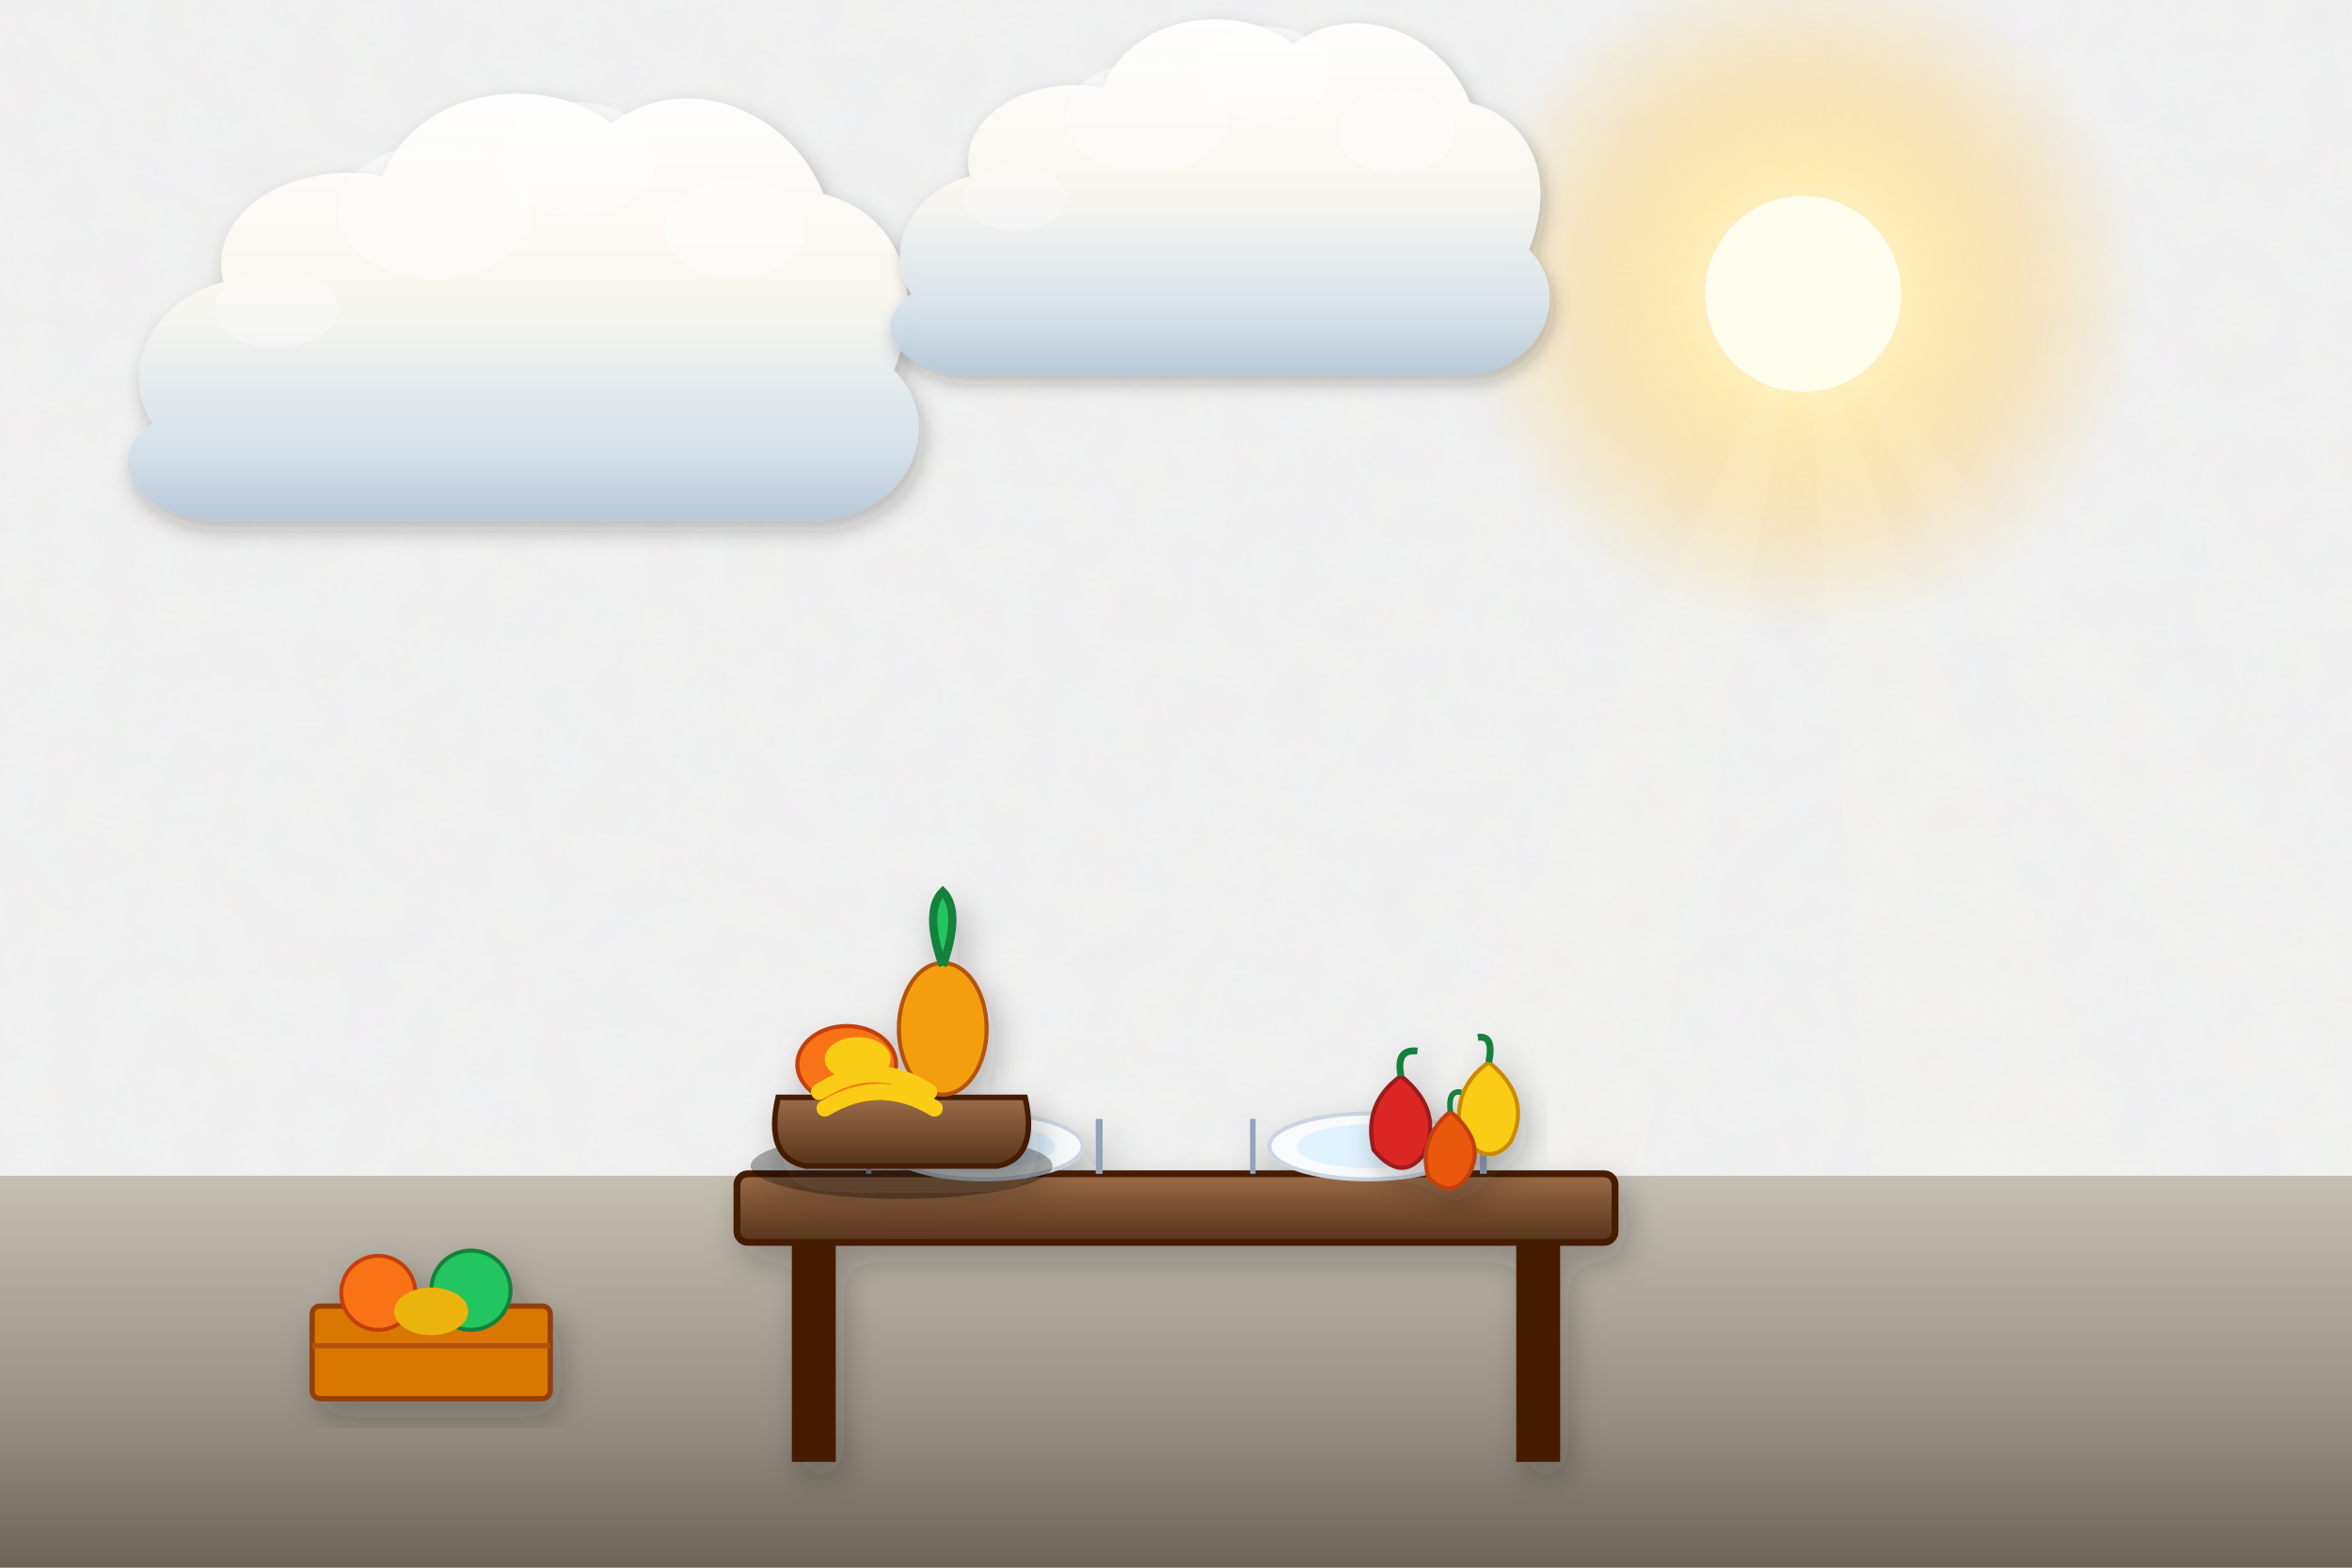
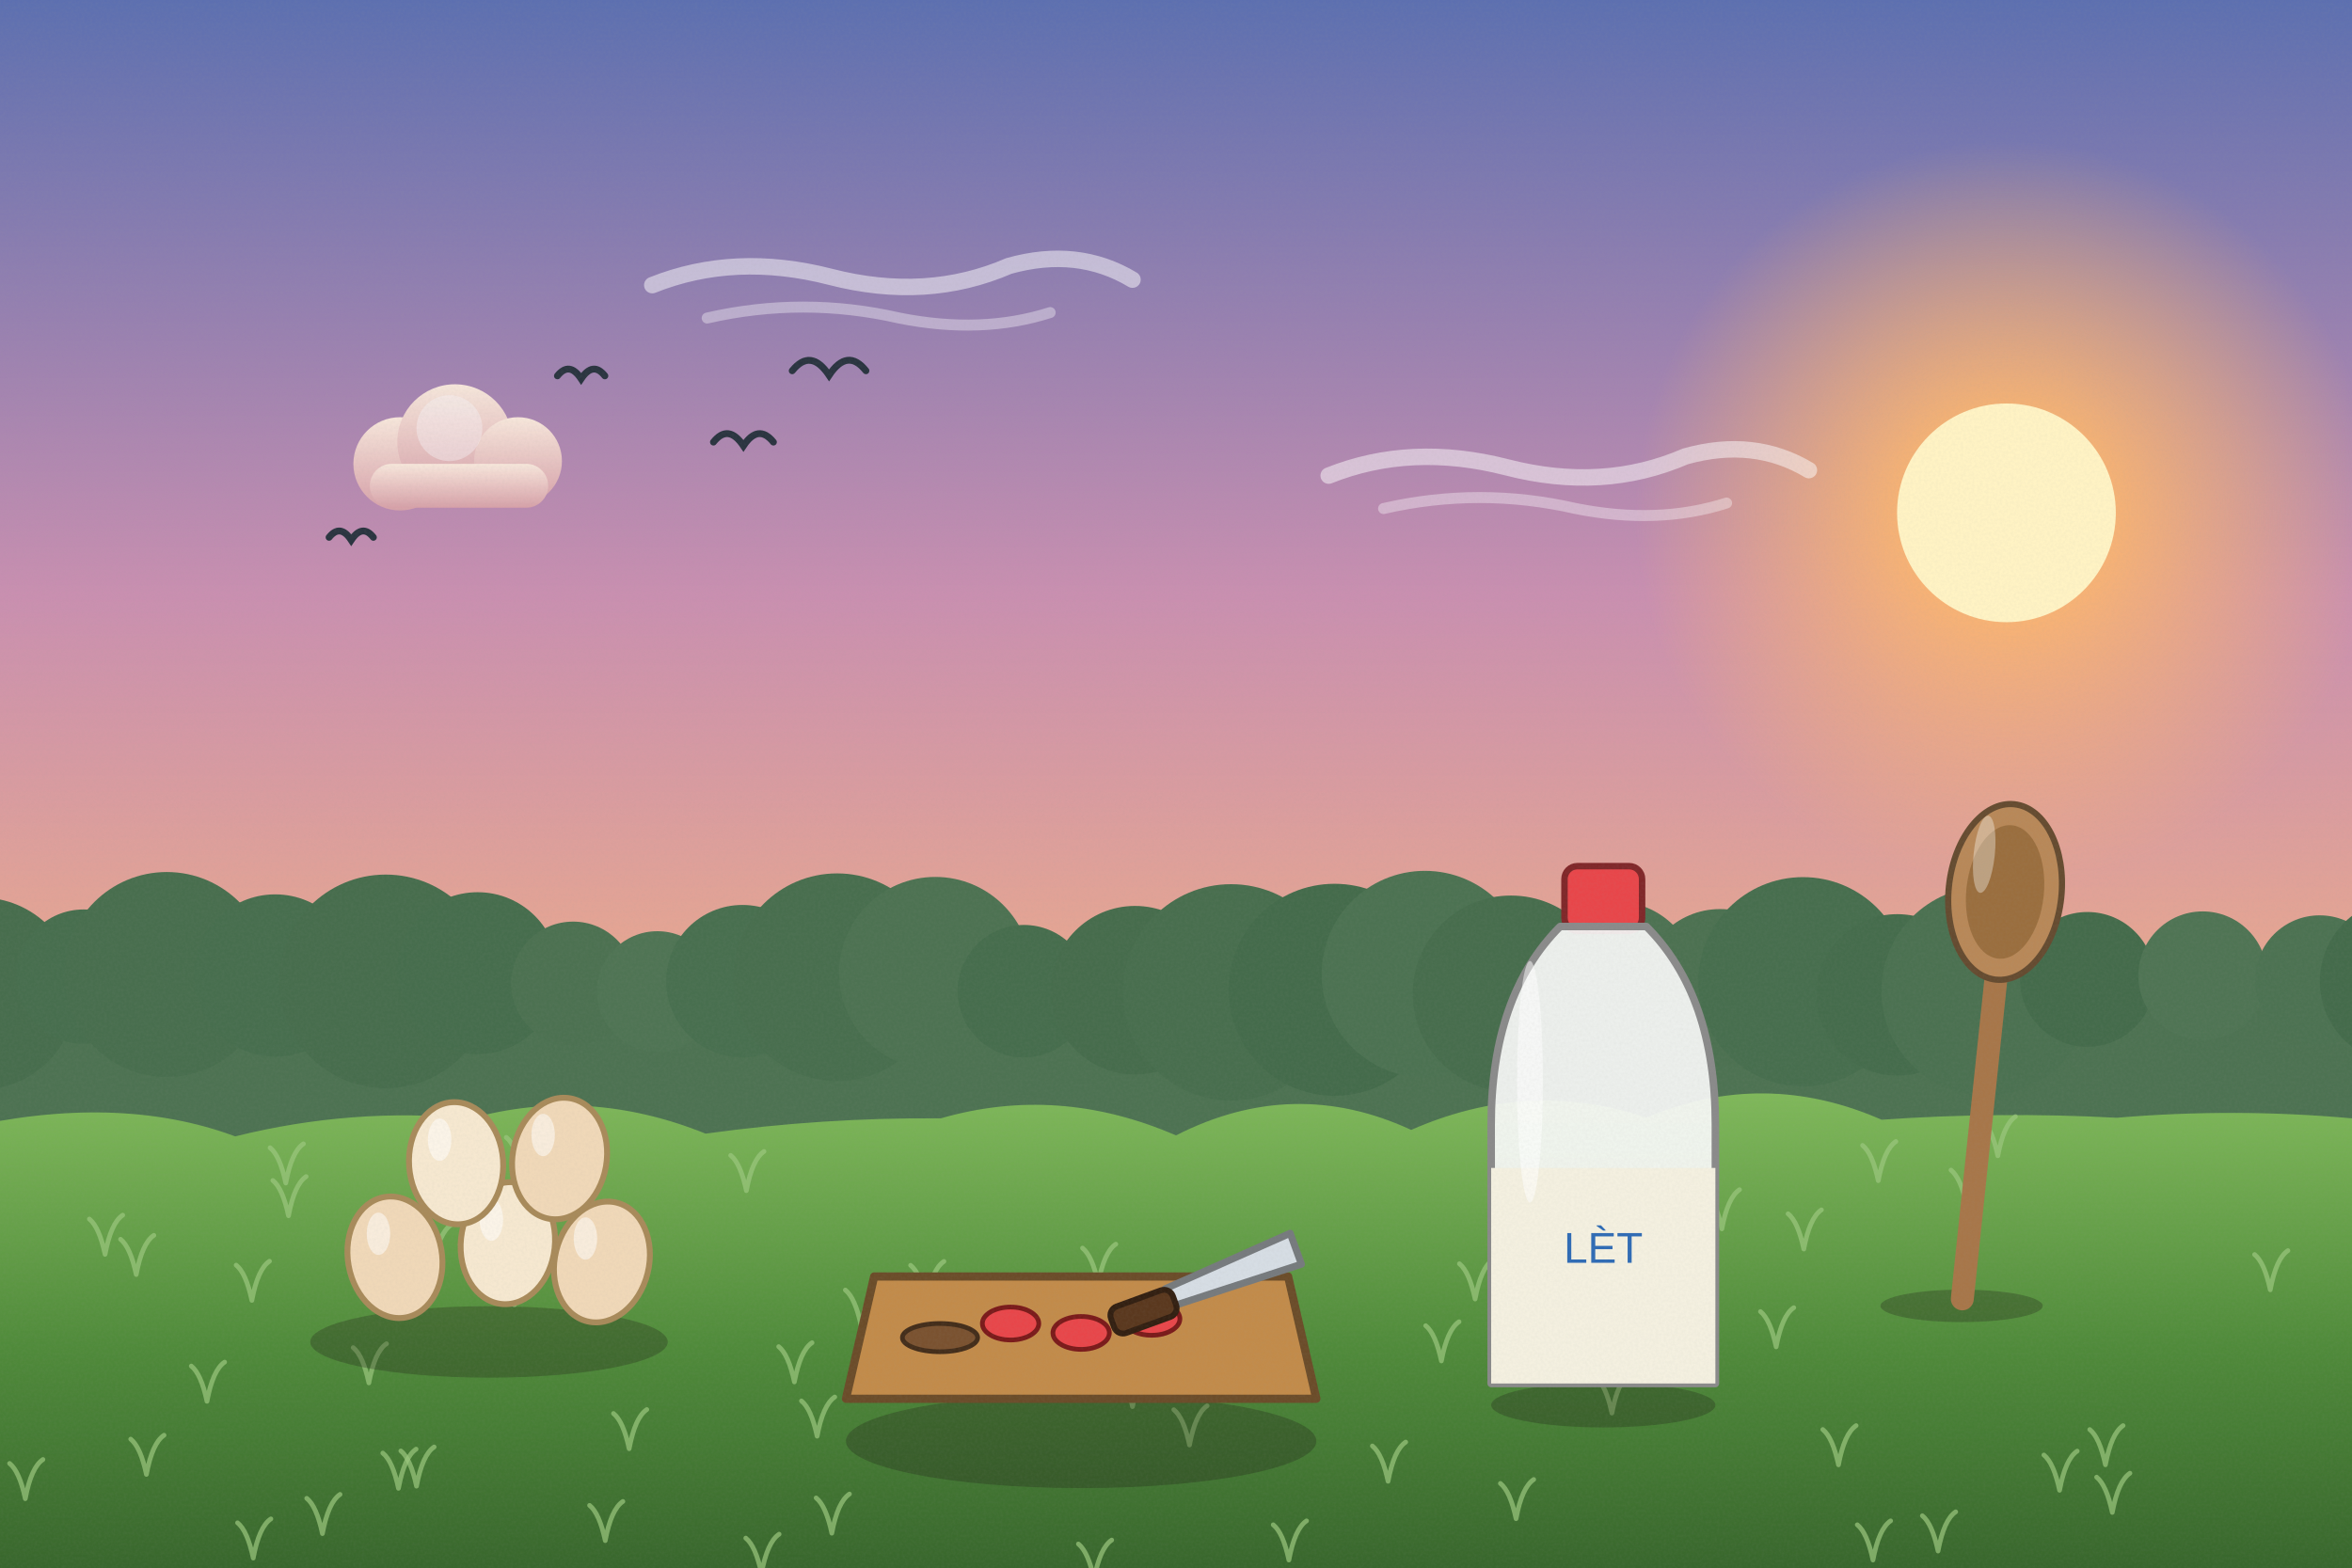
<svg xmlns="http://www.w3.org/2000/svg" viewBox="0 0 1200 800" width="1200" height="800">
  <defs>
-     <filter id="ghibliPaper" x="0%" y="0%" width="100%" height="100%">
-       <feTurbulence type="fractalNoise" baseFrequency="0.04" numOctaves="3" result="noise" seed="42" />
-       <feColorMatrix type="matrix" values="1 0 0 0 0  0 1 0 0 0  0 0 1 0 0  0 0 0 0.035 0" in="noise" result="coloredNoise" />
-       <feComposite operator="in" in2="SourceGraphic" />
-     </filter>
-     <filter id="softGlow" x="-20%" y="-20%" width="140%" height="140%">
-       <feGaussianBlur stdDeviation="8" result="blur" />
-       <feComposite in="SourceGraphic" in2="blur" operator="over" />
-     </filter>
-     <filter id="dropShadow" x="-20%" y="-20%" width="140%" height="140%">
-       <feDropShadow dx="3" dy="6" stdDeviation="6" flood-color="#141e28" flood-opacity="0.28" />
-     </filter>
-     <linearGradient id="skyDay" x1="0" y1="0" x2="0" y2="1">
-       <stop offset="0%" stop-color="#236ca7" />
-       <stop offset="35%" stop-color="#5fa3d6" />
-       <stop offset="70%" stop-color="#b8e1f2" />
-       <stop offset="100%" stop-color="#fdf3dc" />
-     </linearGradient>
-     <linearGradient id="skySunset" x1="0" y1="0" x2="0" y2="1">
-       <stop offset="0%" stop-color="#31396b" />
-       <stop offset="35%" stop-color="#73507b" />
-       <stop offset="65%" stop-color="#cb6b5c" />
-       <stop offset="85%" stop-color="#f29e5a" />
-       <stop offset="100%" stop-color="#fedaa2" />
-     </linearGradient>
-     <linearGradient id="skyDusk" x1="0" y1="0" x2="0" y2="1">
-       <stop offset="0%" stop-color="#121832" />
-       <stop offset="40%" stop-color="#262f56" />
-       <stop offset="70%" stop-color="#4e3d64" />
-       <stop offset="90%" stop-color="#915264" />
-       <stop offset="100%" stop-color="#d6846c" />
-     </linearGradient>
-     <linearGradient id="cloudBodyDay" x1="0" y1="0" x2="0" y2="1">
-       <stop offset="0%" stop-color="#ffffff" />
-       <stop offset="45%" stop-color="#fcf8f0" />
-       <stop offset="80%" stop-color="#d9e4ec" />
-       <stop offset="100%" stop-color="#b6c8d7" />
-     </linearGradient>
-     <linearGradient id="cloudBodySunset" x1="0" y1="0" x2="0" y2="1">
-       <stop offset="0%" stop-color="#fff5e6" />
-       <stop offset="40%" stop-color="#fbd0a5" />
-       <stop offset="75%" stop-color="#cf8ca0" />
-       <stop offset="100%" stop-color="#7e607c" />
-     </linearGradient>
-     <radialGradient id="sunGlowDay" cx="50%" cy="50%" r="50%">
-       <stop offset="0%" stop-color="#fffced" stop-opacity="1" />
-       <stop offset="35%" stop-color="#ffebaa" stop-opacity="0.85" />
-       <stop offset="70%" stop-color="#ffd573" stop-opacity="0.35" />
-       <stop offset="100%" stop-color="#ffd573" stop-opacity="0" />
-     </radialGradient>
-     <radialGradient id="sunGlowSunset" cx="50%" cy="50%" r="50%">
-       <stop offset="0%" stop-color="#fff8db" stop-opacity="1" />
-       <stop offset="30%" stop-color="#ffb753" stop-opacity="0.9" />
-       <stop offset="65%" stop-color="#f46e45" stop-opacity="0.4" />
-       <stop offset="100%" stop-color="#e04a43" stop-opacity="0" />
-     </radialGradient>
-     <linearGradient id="hillDistant" x1="0" y1="0" x2="0" y2="1">
-       <stop offset="0%" stop-color="#6e94a8" />
-       <stop offset="100%" stop-color="#93b9c7" />
-     </linearGradient>
-     <linearGradient id="hillMid" x1="0" y1="0" x2="0" y2="1">
-       <stop offset="0%" stop-color="#4a7c4f" />
-       <stop offset="50%" stop-color="#3c6a40" />
-       <stop offset="100%" stop-color="#2d5231" />
-     </linearGradient>
-     <linearGradient id="hillNear" x1="0" y1="0" x2="0" y2="1">
-       <stop offset="0%" stop-color="#699e4c" />
-       <stop offset="60%" stop-color="#4c7e33" />
-       <stop offset="100%" stop-color="#2f5720" />
-     </linearGradient>
-     <linearGradient id="woodTone" x1="0" y1="0" x2="0" y2="1">
-       <stop offset="0%" stop-color="#9c6d48" />
-       <stop offset="50%" stop-color="#784f30" />
-       <stop offset="100%" stop-color="#55341c" />
-     </linearGradient>
-     <linearGradient id="brassTone" x1="0" y1="0" x2="1" y2="1">
-       <stop offset="0%" stop-color="#ffe699" />
-       <stop offset="35%" stop-color="#d9a536" />
-       <stop offset="70%" stop-color="#996c14" />
-       <stop offset="100%" stop-color="#5e4007" />
+     <linearGradient id="woodTone" x1="0" y1="0" x2="1" y2="0">
+       <stop offset="0" stop-color="#a77649" />
+       <stop offset=".5" stop-color="#7d5231" />
+       <stop offset="1" stop-color="#5a381e" />
    </linearGradient>
    <linearGradient id="stoneTone" x1="0" y1="0" x2="0" y2="1">
-       <stop offset="0%" stop-color="#c5beb3" />
-       <stop offset="60%" stop-color="#999184" />
-       <stop offset="100%" stop-color="#6c6458" />
+       <stop offset="0" stop-color="#c5beb3" />
+       <stop offset="1" stop-color="#7c7468" />
    </linearGradient>
-     <linearGradient id="waterTone" x1="0" y1="0" x2="0" y2="1">
-       <stop offset="0%" stop-color="#47a5be" />
-       <stop offset="50%" stop-color="#2a7796" />
-       <stop offset="100%" stop-color="#144d6a" />
+     <filter id="softShadow" x="-20%" y="-20%" width="140%" height="140%">
+       <feDropShadow dx="2" dy="5" stdDeviation="4" flood-color="#1b1a14" flood-opacity=".25" />
+     </filter>
+     <filter id="grain" x="0" y="0" width="100%" height="100%">
+       <feTurbulence type="fractalNoise" baseFrequency=".7" numOctaves="2" seed="11" />
+       <feColorMatrix type="matrix" values="0 0 0 0 .34  0 0 0 0 .34  0 0 0 0 .32  0 0 0 .22 -.07" />
+     </filter>
+     <linearGradient id="skyMain" x1="0" y1="0" x2="0" y2="1">
+       <stop offset="0" stop-color="#5b6fb0" />
+       <stop offset=".38" stop-color="#c98fb0" />
+       <stop offset=".72" stop-color="#f4b183" />
+       <stop offset="1" stop-color="#ffe2a8" />
+     </linearGradient>
+     <linearGradient id="cloudG" x1="0" y1="0" x2="0" y2="1">
+       <stop offset="0" stop-color="#fff1e0" />
+       <stop offset="1" stop-color="#d9a3a8" />
+     </linearGradient>
+     <radialGradient id="sunG">
+       <stop offset="0" stop-color="#fff3c4" />
+       <stop offset=".3" stop-color="#ffb86b" stop-opacity=".85" />
+       <stop offset="1" stop-color="#ffb86b" stop-opacity="0" />
+     </radialGradient>
+     <linearGradient id="gndG" x1="0" y1="0" x2="0" y2="1">
+       <stop offset="0" stop-color="#7fb85a" />
+       <stop offset=".5" stop-color="#4f8a3a" />
+       <stop offset="1" stop-color="#34602a" />
    </linearGradient>
  </defs>
-   <rect width="1200" height="800" fill="url(#skyDay)" filter="url(#ghibliPaper)" />
+   <rect width="1200" height="800" fill="url(#skyMain)" />
  <g>
-     <circle cx="920" cy="150" r="175" fill="url(#sunGlowDay)" />
-     <circle cx="920" cy="150" r="50" fill="#fffded" />
-     <polygon points="920,150 620,800 800,800" fill="#fffbe6" opacity="0.08" />
-     <polygon points="920,150 970,800 1160,800" fill="#fffbe6" opacity="0.08" />
-     <polygon points="920,150 1280,800 1480,800" fill="#fffbe6" opacity="0.06" />
+     <circle cx="1023.7" cy="261.7" r="189.72" fill="url(#sunG)" />
+     <circle cx="1023.7" cy="261.7" r="55.8" fill="#fff3c4" />
  </g>
-   <g transform="translate(240, 180) scale(0.9)" opacity="0.95">
-     <path d="M-180,40        C-200,10 -180,-30 -140,-40        C-150,-80 -100,-110 -50,-100        C-30,-150 40,-160 80,-130        C120,-160 180,-140 200,-90        C240,-80 260,-40 240,10        C270,40 250,90 200,95        L-150,95        C-190,90 -210,60 -180,40 Z" fill="url(#cloudBodyDay)" filter="url(#dropShadow)" />
-     <ellipse cx="60" cy="-110" rx="45" ry="32" fill="#ffffff" opacity="0.55" />
-     <ellipse cx="-20" cy="-80" rx="55" ry="38" fill="#ffffff" opacity="0.45" />
-     <ellipse cx="150" cy="-70" rx="40" ry="28" fill="#ffffff" opacity="0.5" />
-     <ellipse cx="-110" cy="-25" rx="35" ry="22" fill="#ffffff" opacity="0.35" />
+   <g transform="translate(232.1,236.7) scale(0.7)" opacity="0.9">
+     <circle cx="-40" cy="0" r="34" fill="url(#cloudG)" />
+     <circle cx="0" cy="-16" r="42" fill="url(#cloudG)" />
+     <circle cx="46" cy="-2" r="32" fill="url(#cloudG)" />
+     <rect x="-62" y="0" width="130" height="32" rx="16" fill="url(#cloudG)" />
+     <circle cx="-4" cy="-26" r="24" fill="#fff" opacity=".4" />
  </g>
-   <g transform="translate(600, 120) scale(0.75)" opacity="0.95">
-     <path d="M-180,40        C-200,10 -180,-30 -140,-40        C-150,-80 -100,-110 -50,-100        C-30,-150 40,-160 80,-130        C120,-160 180,-140 200,-90        C240,-80 260,-40 240,10        C270,40 250,90 200,95        L-150,95        C-190,90 -210,60 -180,40 Z" fill="url(#cloudBodyDay)" filter="url(#dropShadow)" />
-     <ellipse cx="60" cy="-110" rx="45" ry="32" fill="#ffffff" opacity="0.55" />
-     <ellipse cx="-20" cy="-80" rx="55" ry="38" fill="#ffffff" opacity="0.45" />
-     <ellipse cx="150" cy="-70" rx="40" ry="28" fill="#ffffff" opacity="0.5" />
-     <ellipse cx="-110" cy="-25" rx="35" ry="22" fill="#ffffff" opacity="0.35" />
+   <g transform="translate(444.8,138.5) scale(0.7)" opacity="0.9">
+     <path d="M-160,10 Q-100,-14 -30,4 Q40,22 100,-4 Q150,-18 190,6" stroke="#fff" stroke-width="12" stroke-linecap="round" fill="none" opacity=".55" />
+     <path d="M-120,34 Q-50,18 20,34 Q80,46 130,30" stroke="#fff" stroke-width="8" stroke-linecap="round" fill="none" opacity=".4" />
  </g>
-   <polygon points="-50,600 1250,600 1250,800 -50,800" fill="url(#stoneTone)" />
-   <g transform="translate(600, 620) scale(1.4)" filter="url(#dropShadow)">
-     <rect x="-160" y="-15" width="320" height="25" rx="4" fill="url(#woodTone)" stroke="#451a03" stroke-width="2.5" />
-     <rect x="-140" y="10" width="16" height="80" fill="#451a03" />
-     <rect x="124" y="10" width="16" height="80" fill="#451a03" />
-     <g transform="translate(-70, -25)">
-       <ellipse cx="0" cy="0" rx="36" ry="12" fill="#f8fafc" stroke="#cbd5e1" stroke-width="1.5" />
-       <ellipse cx="0" cy="0" rx="26" ry="8" fill="#e0f2fe" />
-       <line x1="-42" y1="-10" x2="-42" y2="10" stroke="#94a3b8" stroke-width="2" />
-       <line x1="42" y1="-10" x2="42" y2="10" stroke="#94a3b8" stroke-width="2.5" />
-     </g>
-     <g transform="translate(70, -25)">
-       <ellipse cx="0" cy="0" rx="36" ry="12" fill="#f8fafc" stroke="#cbd5e1" stroke-width="1.5" />
-       <ellipse cx="0" cy="0" rx="26" ry="8" fill="#e0f2fe" />
-       <line x1="-42" y1="-10" x2="-42" y2="10" stroke="#94a3b8" stroke-width="2" />
-       <line x1="42" y1="-10" x2="42" y2="10" stroke="#94a3b8" stroke-width="2.5" />
+   <g transform="translate(789.9,235.7) scale(0.7)" opacity="0.9">
+     <path d="M-160,10 Q-100,-14 -30,4 Q40,22 100,-4 Q150,-18 190,6" stroke="#fff" stroke-width="12" stroke-linecap="round" fill="none" opacity=".55" />
+     <path d="M-120,34 Q-50,18 20,34 Q80,46 130,30" stroke="#fff" stroke-width="8" stroke-linecap="round" fill="none" opacity=".4" />
+   </g>
+   <rect x="-20" y="500" width="1240" height="140" fill="#4d7252" />
+   <circle cx="-10" cy="507" r="49" fill="#476d4d" />
+   <circle cx="42.7" cy="498.4" r="34.3" fill="#476e4e" />
+   <circle cx="85.1" cy="497.3" r="52.3" fill="#486e4e" />
+   <circle cx="140.4" cy="497.8" r="41.4" fill="#476e4e" />
+   <circle cx="196.8" cy="500.8" r="54.5" fill="#476d4d" />
+   <circle cx="243.7" cy="496.6" r="41.3" fill="#466d4d" />
+   <circle cx="292.4" cy="501.9" r="31.6" fill="#4c7151" />
+   <circle cx="335.4" cy="506" r="30.8" fill="#4f7454" />
+   <circle cx="378.8" cy="500.7" r="38.9" fill="#486f4f" />
+   <circle cx="427.1" cy="498.7" r="53" fill="#486e4e" />
+   <circle cx="477.2" cy="496.6" r="49.1" fill="#4d7252" />
+   <circle cx="522.4" cy="505.8" r="33.8" fill="#466d4d" />
+   <circle cx="579.1" cy="505.3" r="43" fill="#466c4c" />
+   <circle cx="628.1" cy="506.4" r="55.2" fill="#486e4e" />
+   <circle cx="680.9" cy="505.1" r="54.1" fill="#446b4b" />
+   <circle cx="727" cy="497.1" r="52.7" fill="#4c7252" />
+   <circle cx="770.9" cy="507.1" r="50.1" fill="#476d4d" />
+   <circle cx="824.6" cy="501.4" r="41.3" fill="#4d7252" />
+   <circle cx="877.6" cy="504" r="40.1" fill="#4c7151" />
+   <circle cx="919.9" cy="501" r="53.4" fill="#476e4e" />
+   <circle cx="968" cy="507.7" r="41.2" fill="#456c4c" />
+   <circle cx="1013.3" cy="505.8" r="53.4" fill="#4b7151" />
+   <circle cx="1065" cy="499.8" r="34.4" fill="#446b4b" />
+   <circle cx="1123.8" cy="497.9" r="32.8" fill="#4f7454" />
+   <circle cx="1183.5" cy="500" r="32.9" fill="#4c7252" />
+   <circle cx="1225.9" cy="500.8" r="42.3" fill="#446b4b" />
+   <g>
+     <path d="M-20,576 Q60,557.6 120,579.9 Q180,565 240,570.8 Q300,554.3 360,578.5 Q420,570.2 480,570.7 Q540,553.4 600,579.4 Q660,548.8 720,576.6 Q780,550.2 840,570.3 Q900,545.1 960,571.4 Q1020,567.2 1080,570.4 Q1140,565.3 1200,570.7 Q1260,570.6 1320,574.8 L1240,820 L-20,820 Z" fill="url(#gndG)" />
+     <path d="M836.5,615 q-3,-14 -8,-18 M836.5,615 q3,-16 9,-20" stroke="#9bc87e" stroke-width="2.4" fill="none" stroke-linecap="round" opacity=".7" />
+     <path d="M938,747.5 q-3,-14 -8,-18 M938,747.5 q3,-16 9,-20" stroke="#9bc87e" stroke-width="2.4" fill="none" stroke-linecap="round" opacity=".7" />
+     <path d="M878.5,627.1 q-3,-14 -8,-18 M878.5,627.1 q3,-16 9,-20" stroke="#9bc87e" stroke-width="2.4" fill="none" stroke-linecap="round" opacity=".7" />
+     <path d="M1158.3,658.2 q-3,-14 -8,-18 M1158.3,658.2 q3,-16 9,-20" stroke="#9bc87e" stroke-width="2.4" fill="none" stroke-linecap="round" opacity=".7" />
+     <path d="M856.3,637.3 q-3,-14 -8,-18 M856.3,637.3 q3,-16 9,-20" stroke="#9bc87e" stroke-width="2.4" fill="none" stroke-linecap="round" opacity=".7" />
+     <path d="M188.2,705.7 q-3,-14 -8,-18 M188.2,705.7 q3,-16 9,-20" stroke="#9bc87e" stroke-width="2.4" fill="none" stroke-linecap="round" opacity=".7" />
+     <path d="M308.8,786.2 q-3,-14 -8,-18 M308.8,786.2 q3,-16 9,-20" stroke="#9bc87e" stroke-width="2.4" fill="none" stroke-linecap="round" opacity=".7" />
+     <path d="M577.8,717.8 q-3,-14 -8,-18 M577.8,717.8 q3,-16 9,-20" stroke="#9bc87e" stroke-width="2.4" fill="none" stroke-linecap="round" opacity=".7" />
+     <path d="M1077.7,771.8 q-3,-14 -8,-18 M1077.7,771.8 q3,-16 9,-20" stroke="#9bc87e" stroke-width="2.4" fill="none" stroke-linecap="round" opacity=".7" />
+     <path d="M863.8,628.1 q-3,-14 -8,-18 M863.8,628.1 q3,-16 9,-20" stroke="#9bc87e" stroke-width="2.4" fill="none" stroke-linecap="round" opacity=".7" />
+     <path d="M388.5,802.9 q-3,-14 -8,-18 M388.5,802.9 q3,-16 9,-20" stroke="#9bc87e" stroke-width="2.4" fill="none" stroke-linecap="round" opacity=".7" />
+     <path d="M472.6,663.7 q-3,-14 -8,-18 M472.6,663.7 q3,-16 9,-20" stroke="#9bc87e" stroke-width="2.4" fill="none" stroke-linecap="round" opacity=".7" />
+     <path d="M920.3,637.4 q-3,-14 -8,-18 M920.3,637.4 q3,-16 9,-20" stroke="#9bc87e" stroke-width="2.4" fill="none" stroke-linecap="round" opacity=".7" />
+     <path d="M906.2,687.3 q-3,-14 -8,-18 M906.2,687.3 q3,-16 9,-20" stroke="#9bc87e" stroke-width="2.4" fill="none" stroke-linecap="round" opacity=".7" />
+     <path d="M424.4,782.4 q-3,-14 -8,-18 M424.4,782.4 q3,-16 9,-20" stroke="#9bc87e" stroke-width="2.4" fill="none" stroke-linecap="round" opacity=".7" />
+     <path d="M773.5,775 q-3,-14 -8,-18 M773.5,775 q3,-16 9,-20" stroke="#9bc87e" stroke-width="2.4" fill="none" stroke-linecap="round" opacity=".7" />
+     <path d="M128.5,663.6 q-3,-14 -8,-18 M128.5,663.6 q3,-16 9,-20" stroke="#9bc87e" stroke-width="2.4" fill="none" stroke-linecap="round" opacity=".7" />
+     <path d="M560.3,654.9 q-3,-14 -8,-18 M560.3,654.9 q3,-16 9,-20" stroke="#9bc87e" stroke-width="2.4" fill="none" stroke-linecap="round" opacity=".7" />
+     <path d="M74.7,752.4 q-3,-14 -8,-18 M74.7,752.4 q3,-16 9,-20" stroke="#9bc87e" stroke-width="2.4" fill="none" stroke-linecap="round" opacity=".7" />
+     <path d="M452.8,701.9 q-3,-14 -8,-18 M452.8,701.9 q3,-16 9,-20" stroke="#9bc87e" stroke-width="2.4" fill="none" stroke-linecap="round" opacity=".7" />
+     <path d="M145.8,603.7 q-3,-14 -8,-18 M145.8,603.7 q3,-16 9,-20" stroke="#9bc87e" stroke-width="2.4" fill="none" stroke-linecap="round" opacity=".7" />
+     <path d="M822.4,721.1 q-3,-14 -8,-18 M822.4,721.1 q3,-16 9,-20" stroke="#9bc87e" stroke-width="2.4" fill="none" stroke-linecap="round" opacity=".7" />
+     <path d="M147.2,620.4 q-3,-14 -8,-18 M147.2,620.4 q3,-16 9,-20" stroke="#9bc87e" stroke-width="2.4" fill="none" stroke-linecap="round" opacity=".7" />
+     <path d="M752.6,662.9 q-3,-14 -8,-18 M752.6,662.9 q3,-16 9,-20" stroke="#9bc87e" stroke-width="2.4" fill="none" stroke-linecap="round" opacity=".7" />
+     <path d="M988.8,791.5 q-3,-14 -8,-18 M988.8,791.5 q3,-16 9,-20" stroke="#9bc87e" stroke-width="2.4" fill="none" stroke-linecap="round" opacity=".7" />
+     <path d="M772.1,690.7 q-3,-14 -8,-18 M772.1,690.7 q3,-16 9,-20" stroke="#9bc87e" stroke-width="2.4" fill="none" stroke-linecap="round" opacity=".7" />
+     <path d="M558.2,805.9 q-3,-14 -8,-18 M558.2,805.9 q3,-16 9,-20" stroke="#9bc87e" stroke-width="2.4" fill="none" stroke-linecap="round" opacity=".7" />
+     <path d="M405.3,705.2 q-3,-14 -8,-18 M405.3,705.2 q3,-16 9,-20" stroke="#9bc87e" stroke-width="2.4" fill="none" stroke-linecap="round" opacity=".7" />
+     <path d="M380.8,607.6 q-3,-14 -8,-18 M380.8,607.6 q3,-16 9,-20" stroke="#9bc87e" stroke-width="2.4" fill="none" stroke-linecap="round" opacity=".7" />
+     <path d="M129.2,795.1 q-3,-14 -8,-18 M129.2,795.1 q3,-16 9,-20" stroke="#9bc87e" stroke-width="2.4" fill="none" stroke-linecap="round" opacity=".7" />
+     <path d="M1074.2,747.5 q-3,-14 -8,-18 M1074.2,747.5 q3,-16 9,-20" stroke="#9bc87e" stroke-width="2.4" fill="none" stroke-linecap="round" opacity=".7" />
+     <path d="M164.5,782.6 q-3,-14 -8,-18 M164.5,782.6 q3,-16 9,-20" stroke="#9bc87e" stroke-width="2.4" fill="none" stroke-linecap="round" opacity=".7" />
+     <path d="M105.6,715.1 q-3,-14 -8,-18 M105.6,715.1 q3,-16 9,-20" stroke="#9bc87e" stroke-width="2.4" fill="none" stroke-linecap="round" opacity=".7" />
+     <path d="M12.9,764.8 q-3,-14 -8,-18 M12.9,764.8 q3,-16 9,-20" stroke="#9bc87e" stroke-width="2.4" fill="none" stroke-linecap="round" opacity=".7" />
+     <path d="M212.5,758.4 q-3,-14 -8,-18 M212.5,758.4 q3,-16 9,-20" stroke="#9bc87e" stroke-width="2.4" fill="none" stroke-linecap="round" opacity=".7" />
+     <path d="M637.7,692.6 q-3,-14 -8,-18 M637.7,692.6 q3,-16 9,-20" stroke="#9bc87e" stroke-width="2.4" fill="none" stroke-linecap="round" opacity=".7" />
+     <path d="M955.6,796.1 q-3,-14 -8,-18 M955.6,796.1 q3,-16 9,-20" stroke="#9bc87e" stroke-width="2.4" fill="none" stroke-linecap="round" opacity=".7" />
+     <path d="M235.3,605.2 q-3,-14 -8,-18 M235.3,605.2 q3,-16 9,-20" stroke="#9bc87e" stroke-width="2.4" fill="none" stroke-linecap="round" opacity=".7" />
+     <path d="M606.9,737.4 q-3,-14 -8,-18 M606.9,737.4 q3,-16 9,-20" stroke="#9bc87e" stroke-width="2.4" fill="none" stroke-linecap="round" opacity=".7" />
+     <path d="M735.4,694.5 q-3,-14 -8,-18 M735.4,694.5 q3,-16 9,-20" stroke="#9bc87e" stroke-width="2.4" fill="none" stroke-linecap="round" opacity=".7" />
+     <path d="M657.6,796.1 q-3,-14 -8,-18 M657.6,796.1 q3,-16 9,-20" stroke="#9bc87e" stroke-width="2.4" fill="none" stroke-linecap="round" opacity=".7" />
+     <path d="M708.2,755.9 q-3,-14 -8,-18 M708.2,755.9 q3,-16 9,-20" stroke="#9bc87e" stroke-width="2.4" fill="none" stroke-linecap="round" opacity=".7" />
+     <path d="M203.3,759.5 q-3,-14 -8,-18 M203.3,759.5 q3,-16 9,-20" stroke="#9bc87e" stroke-width="2.4" fill="none" stroke-linecap="round" opacity=".7" />
+     <path d="M221.1,645.1 q-3,-14 -8,-18 M221.1,645.1 q3,-16 9,-20" stroke="#9bc87e" stroke-width="2.4" fill="none" stroke-linecap="round" opacity=".7" />
+     <path d="M1019.3,589.8 q-3,-14 -8,-18 M1019.3,589.8 q3,-16 9,-20" stroke="#9bc87e" stroke-width="2.4" fill="none" stroke-linecap="round" opacity=".7" />
+     <path d="M262.4,666 q-3,-14 -8,-18 M262.4,666 q3,-16 9,-20" stroke="#9bc87e" stroke-width="2.4" fill="none" stroke-linecap="round" opacity=".7" />
+     <path d="M321,739.3 q-3,-14 -8,-18 M321,739.3 q3,-16 9,-20" stroke="#9bc87e" stroke-width="2.4" fill="none" stroke-linecap="round" opacity=".7" />
+     <path d="M439.3,676.3 q-3,-14 -8,-18 M439.3,676.3 q3,-16 9,-20" stroke="#9bc87e" stroke-width="2.4" fill="none" stroke-linecap="round" opacity=".7" />
+     <path d="M266.3,598.4 q-3,-14 -8,-18 M266.3,598.4 q3,-16 9,-20" stroke="#9bc87e" stroke-width="2.4" fill="none" stroke-linecap="round" opacity=".7" />
+     <path d="M53.6,640.1 q-3,-14 -8,-18 M53.6,640.1 q3,-16 9,-20" stroke="#9bc87e" stroke-width="2.4" fill="none" stroke-linecap="round" opacity=".7" />
+     <path d="M416.9,732.9 q-3,-14 -8,-18 M416.9,732.9 q3,-16 9,-20" stroke="#9bc87e" stroke-width="2.4" fill="none" stroke-linecap="round" opacity=".7" />
+     <path d="M958.3,602.5 q-3,-14 -8,-18 M958.3,602.5 q3,-16 9,-20" stroke="#9bc87e" stroke-width="2.4" fill="none" stroke-linecap="round" opacity=".7" />
+     <path d="M1003.4,615.1 q-3,-14 -8,-18 M1003.4,615.1 q3,-16 9,-20" stroke="#9bc87e" stroke-width="2.4" fill="none" stroke-linecap="round" opacity=".7" />
+     <path d="M1050.8,760.5 q-3,-14 -8,-18 M1050.8,760.5 q3,-16 9,-20" stroke="#9bc87e" stroke-width="2.4" fill="none" stroke-linecap="round" opacity=".7" />
+     <path d="M799.6,621.3 q-3,-14 -8,-18 M799.6,621.3 q3,-16 9,-20" stroke="#9bc87e" stroke-width="2.4" fill="none" stroke-linecap="round" opacity=".7" />
+     <path d="M69.5,650.4 q-3,-14 -8,-18 M69.5,650.4 q3,-16 9,-20" stroke="#9bc87e" stroke-width="2.4" fill="none" stroke-linecap="round" opacity=".7" />
+   </g>
+   <g stroke="#2a3440" stroke-width="3.5" fill="none" stroke-linecap="round">
+     <path d="M364,225.6 q7.6,-9.5 15.3,1.9 q7.6,-11.4 15.3,-1.9" />
+     <path d="M404.2,189.2 q9.4,-11.7 18.8,2.3 q9.4,-14.1 18.8,-2.3" />
+     <path d="M284.4,191.8 q6.1,-7.6 12.1,1.5 q6.1,-9.1 12.1,-1.5" />
+     <path d="M167.9,274.2 q5.7,-7.1 11.3,1.4 q5.7,-8.5 11.3,-1.4" />
+   </g>
+   <g transform="translate(1000.8,666.4) scale(0.9)">
+     <ellipse cx="0" cy="0" rx="46" ry="9.2" fill="#1b1a14" opacity="0.28" />
+     <g transform="rotate(6)">
+       <line x1="0" y1="-4" x2="0" y2="-190" stroke="#a77649" stroke-width="13" stroke-linecap="round" />
+       <ellipse cx="0" cy="-236" rx="32" ry="50" fill="#b88858" stroke="#654b30" stroke-width="3.5" />
+       <ellipse cx="0" cy="-236" rx="22" ry="38" fill="#9a6e3e" stroke="#553d22" stroke-width="0" />
+       <ellipse cx="-14" cy="-256" rx="6" ry="22" fill="#ffffff" opacity="0.35" />
    </g>
  </g>
-   <g transform="translate(460, 560) scale(1.4)" filter="url(#dropShadow)">
-     <ellipse cx="0" cy="25" rx="55" ry="12" fill="#000000" opacity="0.3" />
-     <path d="M-45,0 L45,0 Q50,22 35,25 L-35,25 Q-50,22 -45,0 Z" fill="url(#woodTone)" stroke="#451a03" stroke-width="2" />
-     <ellipse cx="15" cy="-25" rx="16" ry="24" fill="#f59e0b" stroke="#b45309" stroke-width="1.5" />
-     <path d="M15,-48 Q8,-68 15,-75 Q22,-68 15,-48" stroke="#15803d" stroke-width="3" fill="#22c55e" />
-     <ellipse cx="-20" cy="-12" rx="18" ry="14" fill="#f97316" stroke="#c2410c" stroke-width="1.5" />
-     <ellipse cx="-16" cy="-14" rx="12" ry="8" fill="#facc15" />
-     <path d="M-30,-2 Q-10,-15 10,-2" stroke="#facc15" stroke-width="6" stroke-linecap="round" fill="none" />
-     <path d="M-28,4 Q-8,-8 12,4" stroke="#facc15" stroke-width="6" stroke-linecap="round" fill="none" />
+   <g transform="translate(249.5,684.8) scale(1.2)">
+     <ellipse cx="0" cy="0" rx="76" ry="15.2" fill="#1b1a14" opacity="0.28" />
+     <ellipse cx="-40" cy="-36" rx="20" ry="26" fill="#f0d8b8" stroke="#a88a5a" stroke-width="2.5" transform="rotate(-10 -40 -36)" />
+     <ellipse cx="-47" cy="-46" rx="5" ry="9" fill="#ffffff" opacity="0.5" />
+     <ellipse cx="8" cy="-42" rx="20" ry="26" fill="#f6e8d0" stroke="#a88a5a" stroke-width="2.5" transform="rotate(6 8 -42)" />
+     <ellipse cx="1" cy="-52" rx="5" ry="9" fill="#ffffff" opacity="0.5" />
+     <ellipse cx="48" cy="-34" rx="20" ry="26" fill="#f0d8b8" stroke="#a88a5a" stroke-width="2.5" transform="rotate(14 48 -34)" />
+     <ellipse cx="41" cy="-44" rx="5" ry="9" fill="#ffffff" opacity="0.5" />
+     <ellipse cx="-14" cy="-76" rx="20" ry="26" fill="#f6e8d0" stroke="#a88a5a" stroke-width="2.5" transform="rotate(-4 -14 -76)" />
+     <ellipse cx="-21" cy="-86" rx="5" ry="9" fill="#ffffff" opacity="0.5" />
+     <ellipse cx="30" cy="-78" rx="20" ry="26" fill="#f0d8b8" stroke="#a88a5a" stroke-width="2.5" transform="rotate(10 30 -78)" />
+     <ellipse cx="23" cy="-88" rx="5" ry="9" fill="#ffffff" opacity="0.5" />
  </g>
-   <g transform="translate(740, 570) scale(1.4)" filter="url(#dropShadow)">
-     <g transform="translate(-18, 0)">
-       <path d="M0,-15 Q-14,-5 -10,12 Q0,24 8,14 Q16,-2 0,-15 Z" fill="#dc2626" stroke="#991b1b" stroke-width="1.5" />
-       <path d="M0,-15 Q-2,-25 6,-24" stroke="#15803d" stroke-width="2.5" fill="none" />
-     </g>
-     <g transform="translate(14, -5)">
-       <path d="M0,-15 Q-14,-5 -10,12 Q0,24 8,14 Q16,-2 0,-15 Z" fill="#facc15" stroke="#ca8a04" stroke-width="1.5" />
-       <path d="M0,-15 Q2,-25 -4,-24" stroke="#15803d" stroke-width="2.5" fill="none" />
-     </g>
-     <g transform="translate(0, 10)">
-       <path d="M0,-12 Q-12,-2 -8,12 Q0,20 6,12 Q14,0 0,-12 Z" fill="#ea580c" stroke="#c2410c" stroke-width="1.5" />
-       <path d="M0,-12 Q-1,-20 4,-19" stroke="#15803d" stroke-width="2" fill="none" />
+   <g transform="translate(818,717) scale(1.1)">
+     <ellipse cx="0" cy="0" rx="52" ry="10.4" fill="#1b1a14" opacity="0.28" />
+     <rect x="-18" y="-250" width="36" height="30" rx="6" fill="#e8464a" stroke="#802729" stroke-width="3" />
+     <path d="M-20,-222 L20,-222 Q52,-190 52,-130 L52,-10 L-52,-10 L-52,-130 Q-52,-190 -20,-222 Z" fill="#fafafa" stroke="#8a8a8a" stroke-width="3.5" stroke-linejoin="round" stroke-linecap="round" fill-opacity=".92" />
+     <path d="M-52,-110 L52,-110 L52,-10 L-52,-10 Z" fill="#f4f0e0" stroke="#86847b" stroke-width="0" stroke-linejoin="round" stroke-linecap="round" />
+     <text x="0" y="-66" text-anchor="middle" font-family="Arial Black,Arial" font-size="20" fill="#2f6bb5">LÈT</text>
+     <ellipse cx="-34" cy="-150" rx="6" ry="56" fill="#ffffff" opacity="0.5" />
+   </g>
+   <g transform="translate(551.6,735.4) scale(1.2)">
+     <ellipse cx="0" cy="0" rx="100" ry="20" fill="#1b1a14" opacity="0.28" />
+     <path d="M-100,-18 L100,-18 L88,-70 L-88,-70 Z" fill="#c28b4a" stroke="#6b4c29" stroke-width="3.5" stroke-linejoin="round" stroke-linecap="round" />
+     <ellipse cx="-60" cy="-44" rx="16" ry="6" fill="#7a5230" stroke="#432d1a" stroke-width="2" />
+     <ellipse cx="-30" cy="-50" rx="12" ry="7" fill="#e8464a" stroke="#7a1a1a" stroke-width="2" />
+     <ellipse cx="0" cy="-46" rx="12" ry="7" fill="#e8464a" stroke="#7a1a1a" stroke-width="2" />
+     <ellipse cx="30" cy="-52" rx="12" ry="7" fill="#e8464a" stroke="#7a1a1a" stroke-width="2" />
+     <g transform="translate(46,-60) rotate(-20)">
+       <path d="M-8,0 L-8,-8 L50,-12 L50,2 Z" fill="#d6dde4" stroke="#767a7d" stroke-width="3" stroke-linejoin="round" stroke-linecap="round" />
+       <rect x="-34" y="-8" width="28" height="12" rx="4" fill="#5a381e" stroke="#321f11" stroke-width="2.5" />
    </g>
  </g>
-   <g transform="translate(220, 680) scale(1.35)" filter="url(#dropShadow)">
-     <rect x="-45" y="-10" width="90" height="35" rx="3" fill="#d97706" stroke="#92400e" stroke-width="2" />
-     <line x1="-45" y1="5" x2="45" y2="5" stroke="#b45309" stroke-width="2" />
-     <circle cx="-20" cy="-15" r="14" fill="#f97316" stroke="#c2410c" stroke-width="1.5" />
-     <circle cx="15" cy="-16" r="15" fill="#22c55e" stroke="#15803d" stroke-width="1.5" />
-     <ellipse cx="0" cy="-8" rx="14" ry="9" fill="#eab308" />
-   </g>
+   <rect x="-1" y="0" width="1202" height="800" filter="url(#grain)" opacity=".55" />
</svg>
